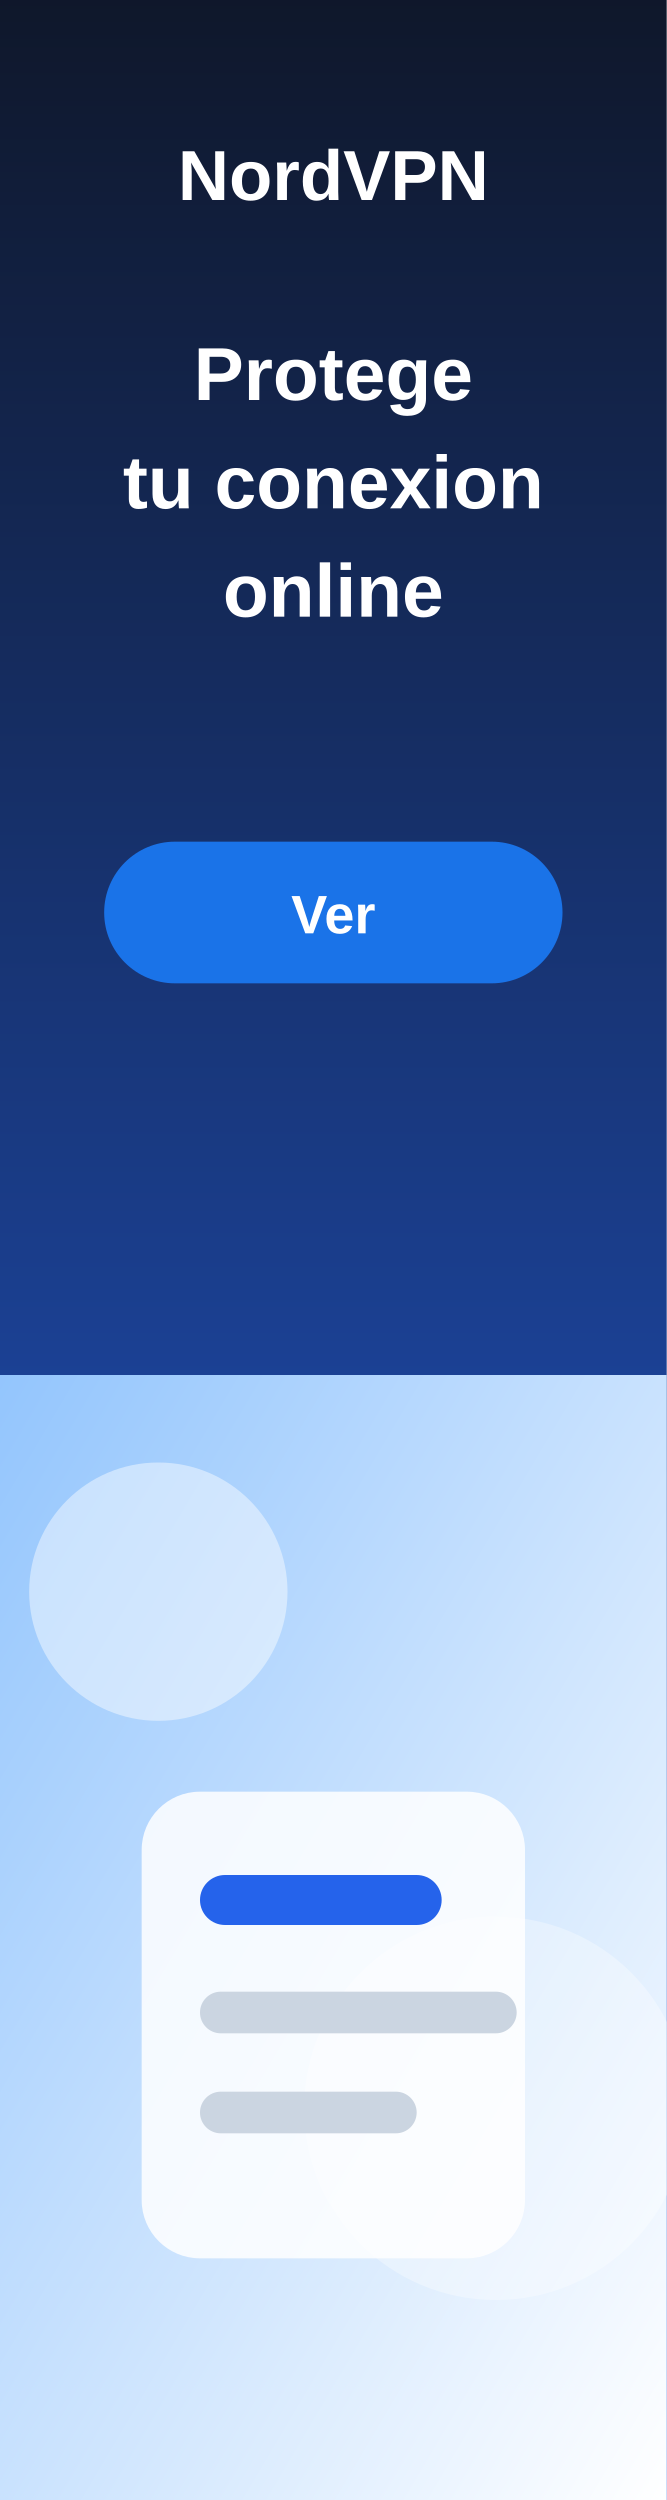
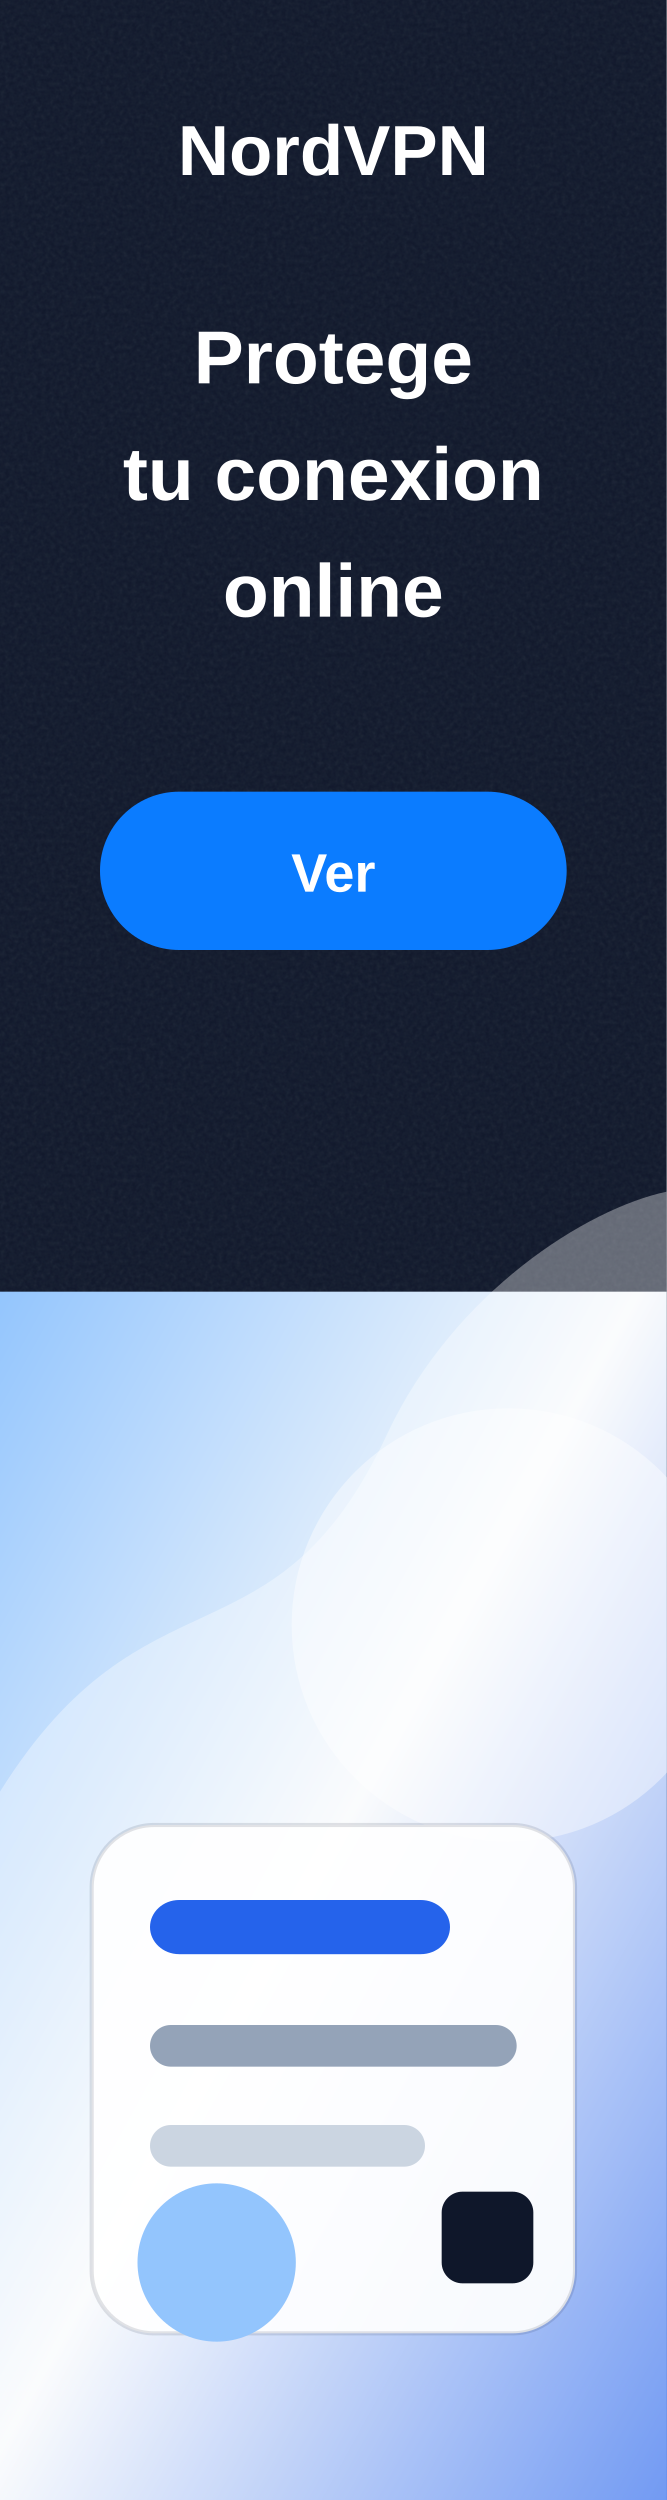
<svg xmlns="http://www.w3.org/2000/svg" viewBox="0 0 160 600">
  <defs>
-     <linearGradient id="bg" x1="0" x2="0" y1="0" y2="1">
+     <linearGradient id="hero" x1="0" x2="0" y1="0" y2="1">
      <stop stop-color="#0f172a" />
+       <stop offset=".62" stop-color="#0f172a" />
      <stop offset="1" stop-color="#2563eb" />
    </linearGradient>
-     <linearGradient id="art" x1="0" x2="1" y1="0" y2="1">
+     <linearGradient id="photo" x1="0" x2="1" y1="0" y2="1">
      <stop stop-color="#93c5fd" />
-       <stop offset="1" stop-color="#ffffff" />
+       <stop offset=".48" stop-color="#f8fafc" />
+       <stop offset="1" stop-color="#2563eb" />
    </linearGradient>
+     <filter id="grain">
+       <feTurbulence type="fractalNoise" baseFrequency=".92" numOctaves="2" seed="8" />
+       <feColorMatrix type="saturate" values=".28" />
+       <feComponentTransfer>
+         <feFuncA type="table" tableValues="0 .15" />
+       </feComponentTransfer>
+     </filter>
  </defs>
-   <rect width="160" height="600" fill="url(#bg)" />
-   <text x="80" y="48" text-anchor="middle" fill="#ffffff" font-family="Arial,sans-serif" font-size="17" font-weight="900">NordVPN</text>
-   <text x="80" y="96" text-anchor="middle" fill="#ffffff" font-family="Arial,sans-serif" font-size="18" font-weight="900">Protege</text>
-   <text x="80" y="122" text-anchor="middle" fill="#ffffff" font-family="Arial,sans-serif" font-size="18" font-weight="900">tu conexion</text>
+   <rect width="160" height="600" fill="url(#hero)" />
+   <rect width="160" height="600" filter="url(#grain)" opacity=".55" />
+   <text x="80" y="42" text-anchor="middle" fill="#ffffff" font-family="Arial,sans-serif" font-size="17" font-weight="900">NordVPN</text>
+   <text x="80" y="92" text-anchor="middle" fill="#ffffff" font-family="Arial,sans-serif" font-size="18" font-weight="900">Protege</text>
+   <text x="80" y="120" text-anchor="middle" fill="#ffffff" font-family="Arial,sans-serif" font-size="18" font-weight="900">tu conexion</text>
  <text x="80" y="148" text-anchor="middle" fill="#ffffff" font-family="Arial,sans-serif" font-size="18" font-weight="900">online</text>
-   <rect x="25" y="202" width="110" height="34" rx="17" fill="#1a73e8" />
-   <text x="80" y="224" text-anchor="middle" fill="#fff" font-family="Arial,sans-serif" font-size="13" font-weight="800">Ver</text>
-   <rect x="0" y="330" width="160" height="270" fill="url(#art)" />
-   <circle cx="38" cy="382" r="31" fill="rgba(255,255,255,.45)" />
-   <circle cx="119" cy="506" r="46" fill="rgba(255,255,255,.32)" />
-   <rect x="34" y="430" width="92" height="112" rx="14" fill="rgba(255,255,255,.84)" />
-   <rect x="48" y="450" width="58" height="12" rx="6" fill="#2563eb" />
-   <rect x="48" y="478" width="76" height="10" rx="5" fill="#cbd5e1" />
-   <rect x="48" y="502" width="52" height="10" rx="5" fill="#cbd5e1" />
+   <rect x="24" y="190" width="112" height="38" rx="19" fill="#0b7cff" />
+   <text x="80" y="214" text-anchor="middle" fill="#fff" font-family="Arial,sans-serif" font-size="13" font-weight="800">Ver</text>
+   <rect x="0" y="310" width="160" height="290" fill="url(#photo)" />
+   <path d="M0 430c35-56 66-28 93-86 16-34 48-54 67-58v314H0z" fill="rgba(255,255,255,.35)" />
+   <circle cx="122" cy="390" r="52" fill="rgba(255,255,255,.42)" />
+   <rect x="22" y="438" width="116" height="122" rx="15" fill="rgba(255,255,255,.92)" stroke="rgba(15,23,42,.12)" />
+   <rect x="36" y="456" width="72" height="13" rx="7" fill="#2563eb" />
+   <rect x="36" y="486" width="88" height="10" rx="5" fill="#94a3b8" />
+   <rect x="36" y="510" width="66" height="10" rx="5" fill="#cbd5e1" />
+   <rect x="106" y="526" width="22" height="22" rx="5" fill="#0f172a" />
+   <circle cx="52" cy="543" r="19" fill="#93c5fd" />
</svg>
